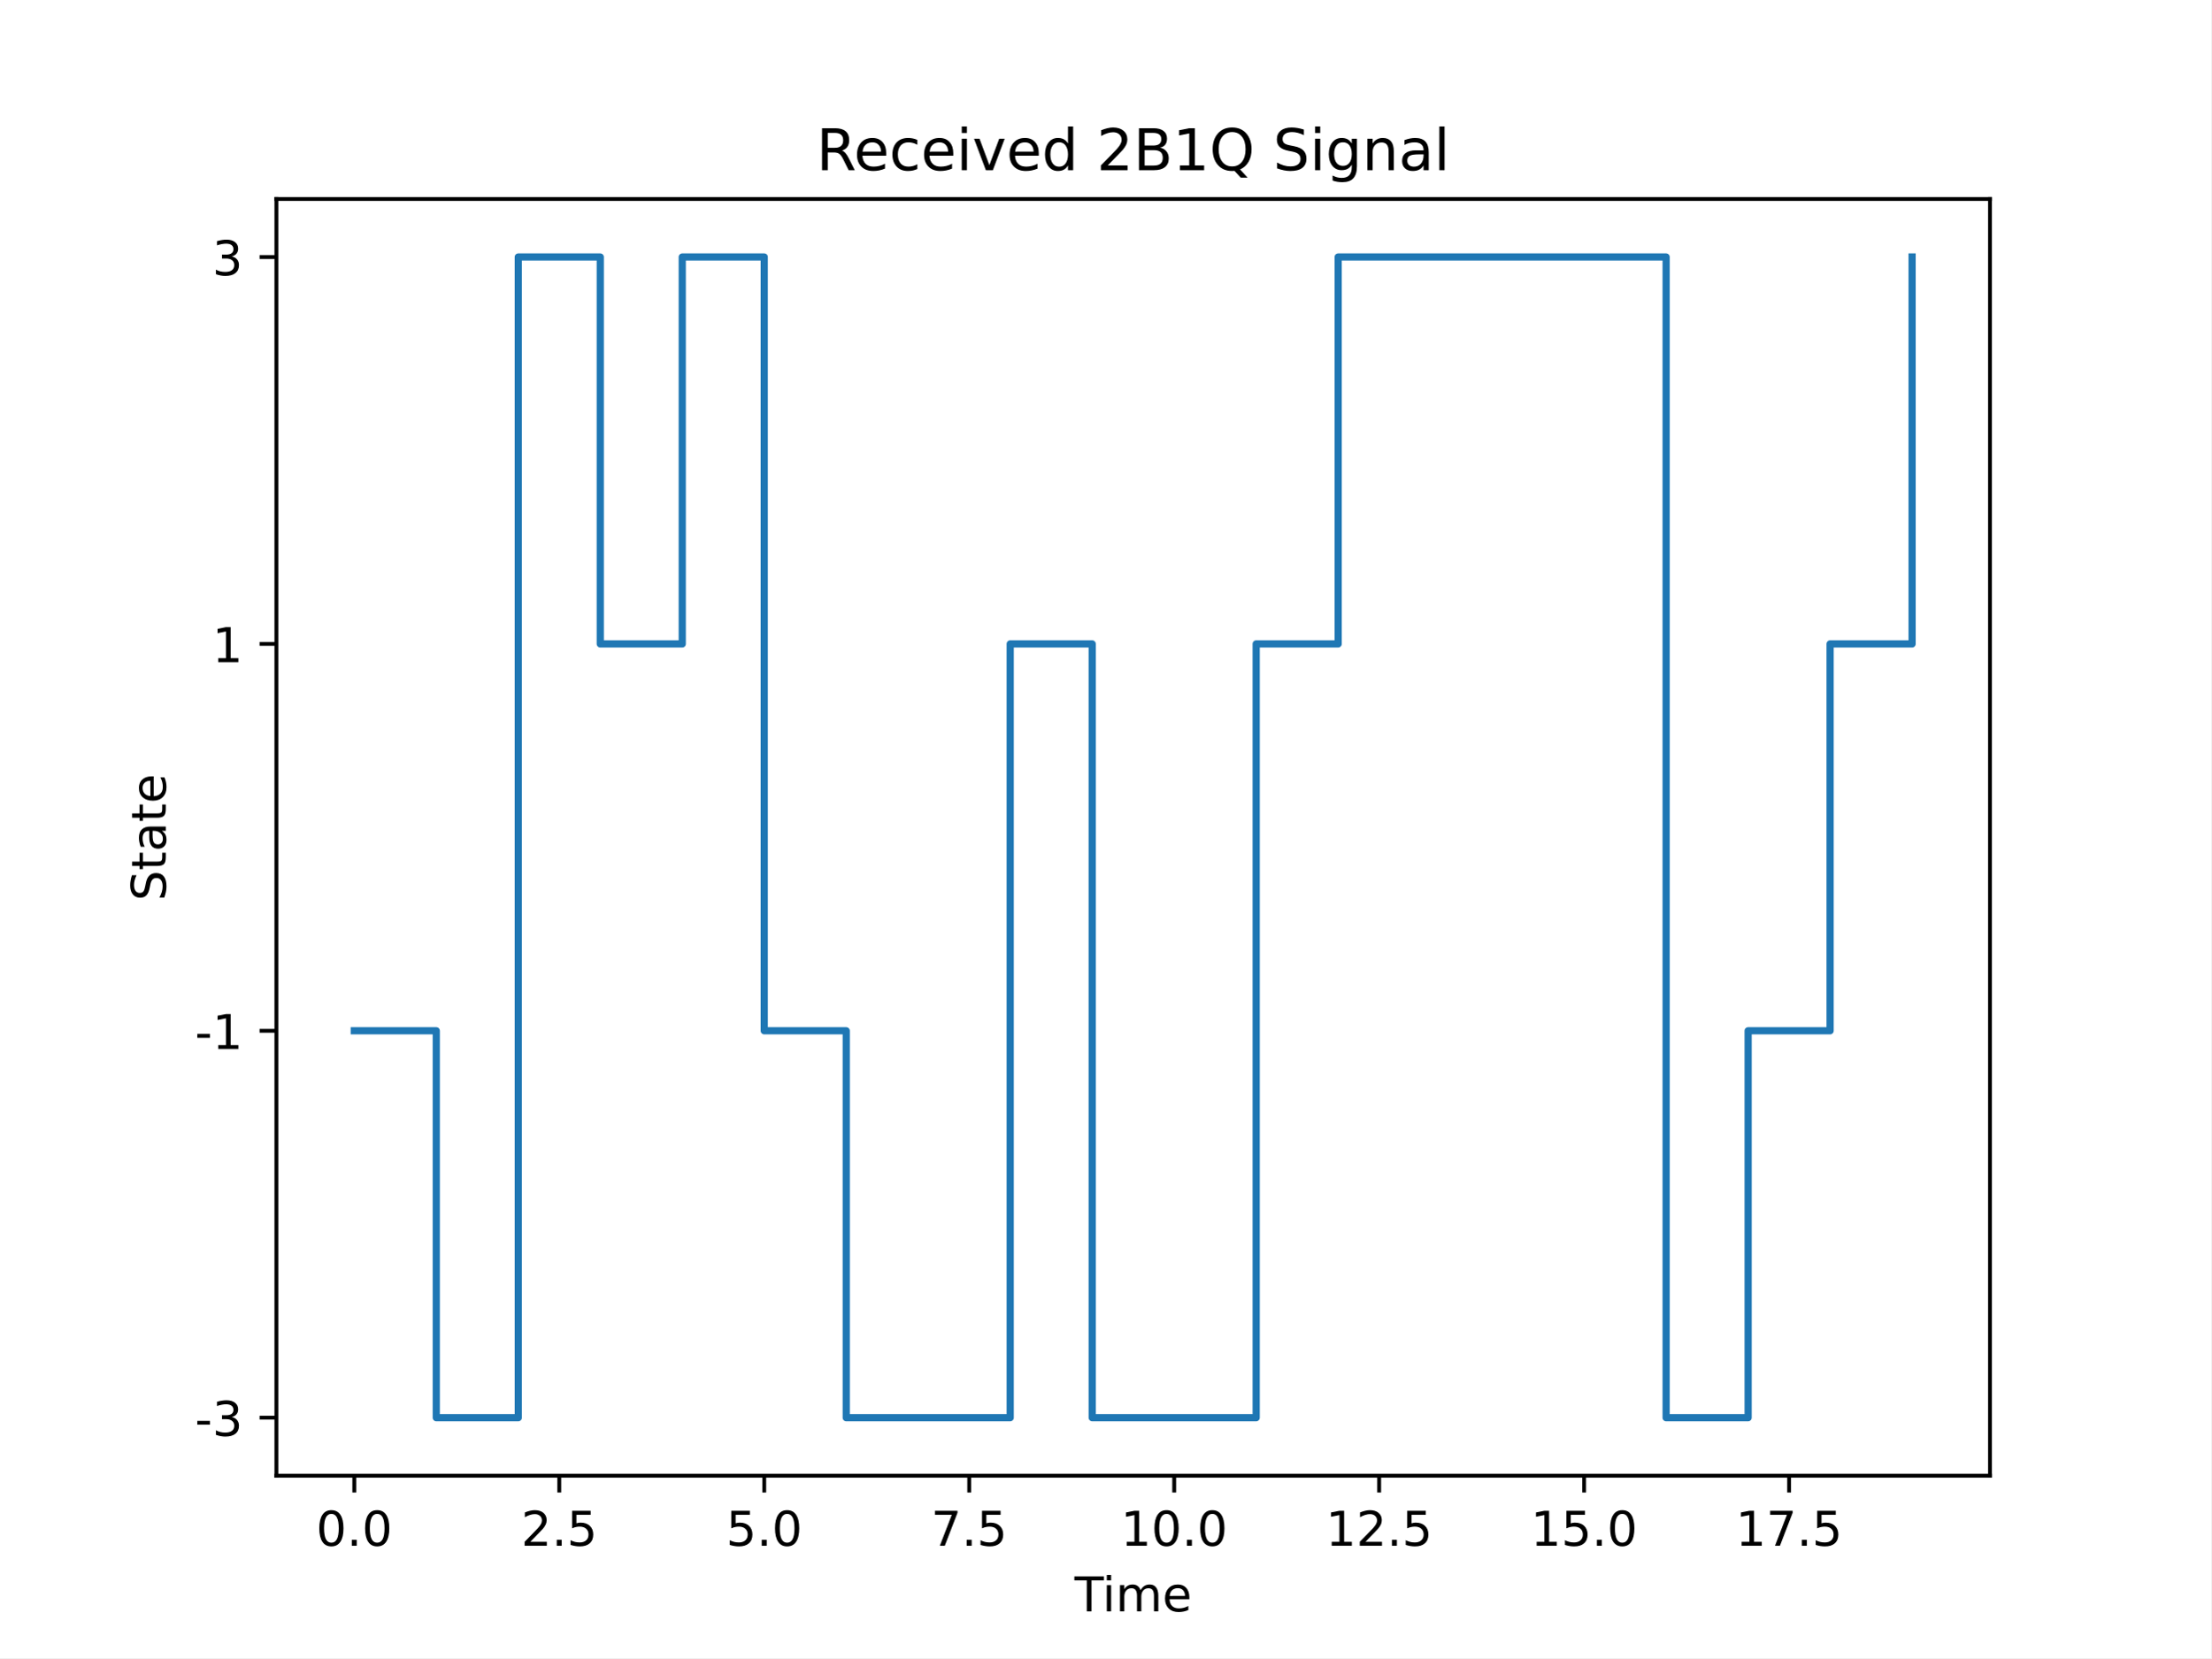
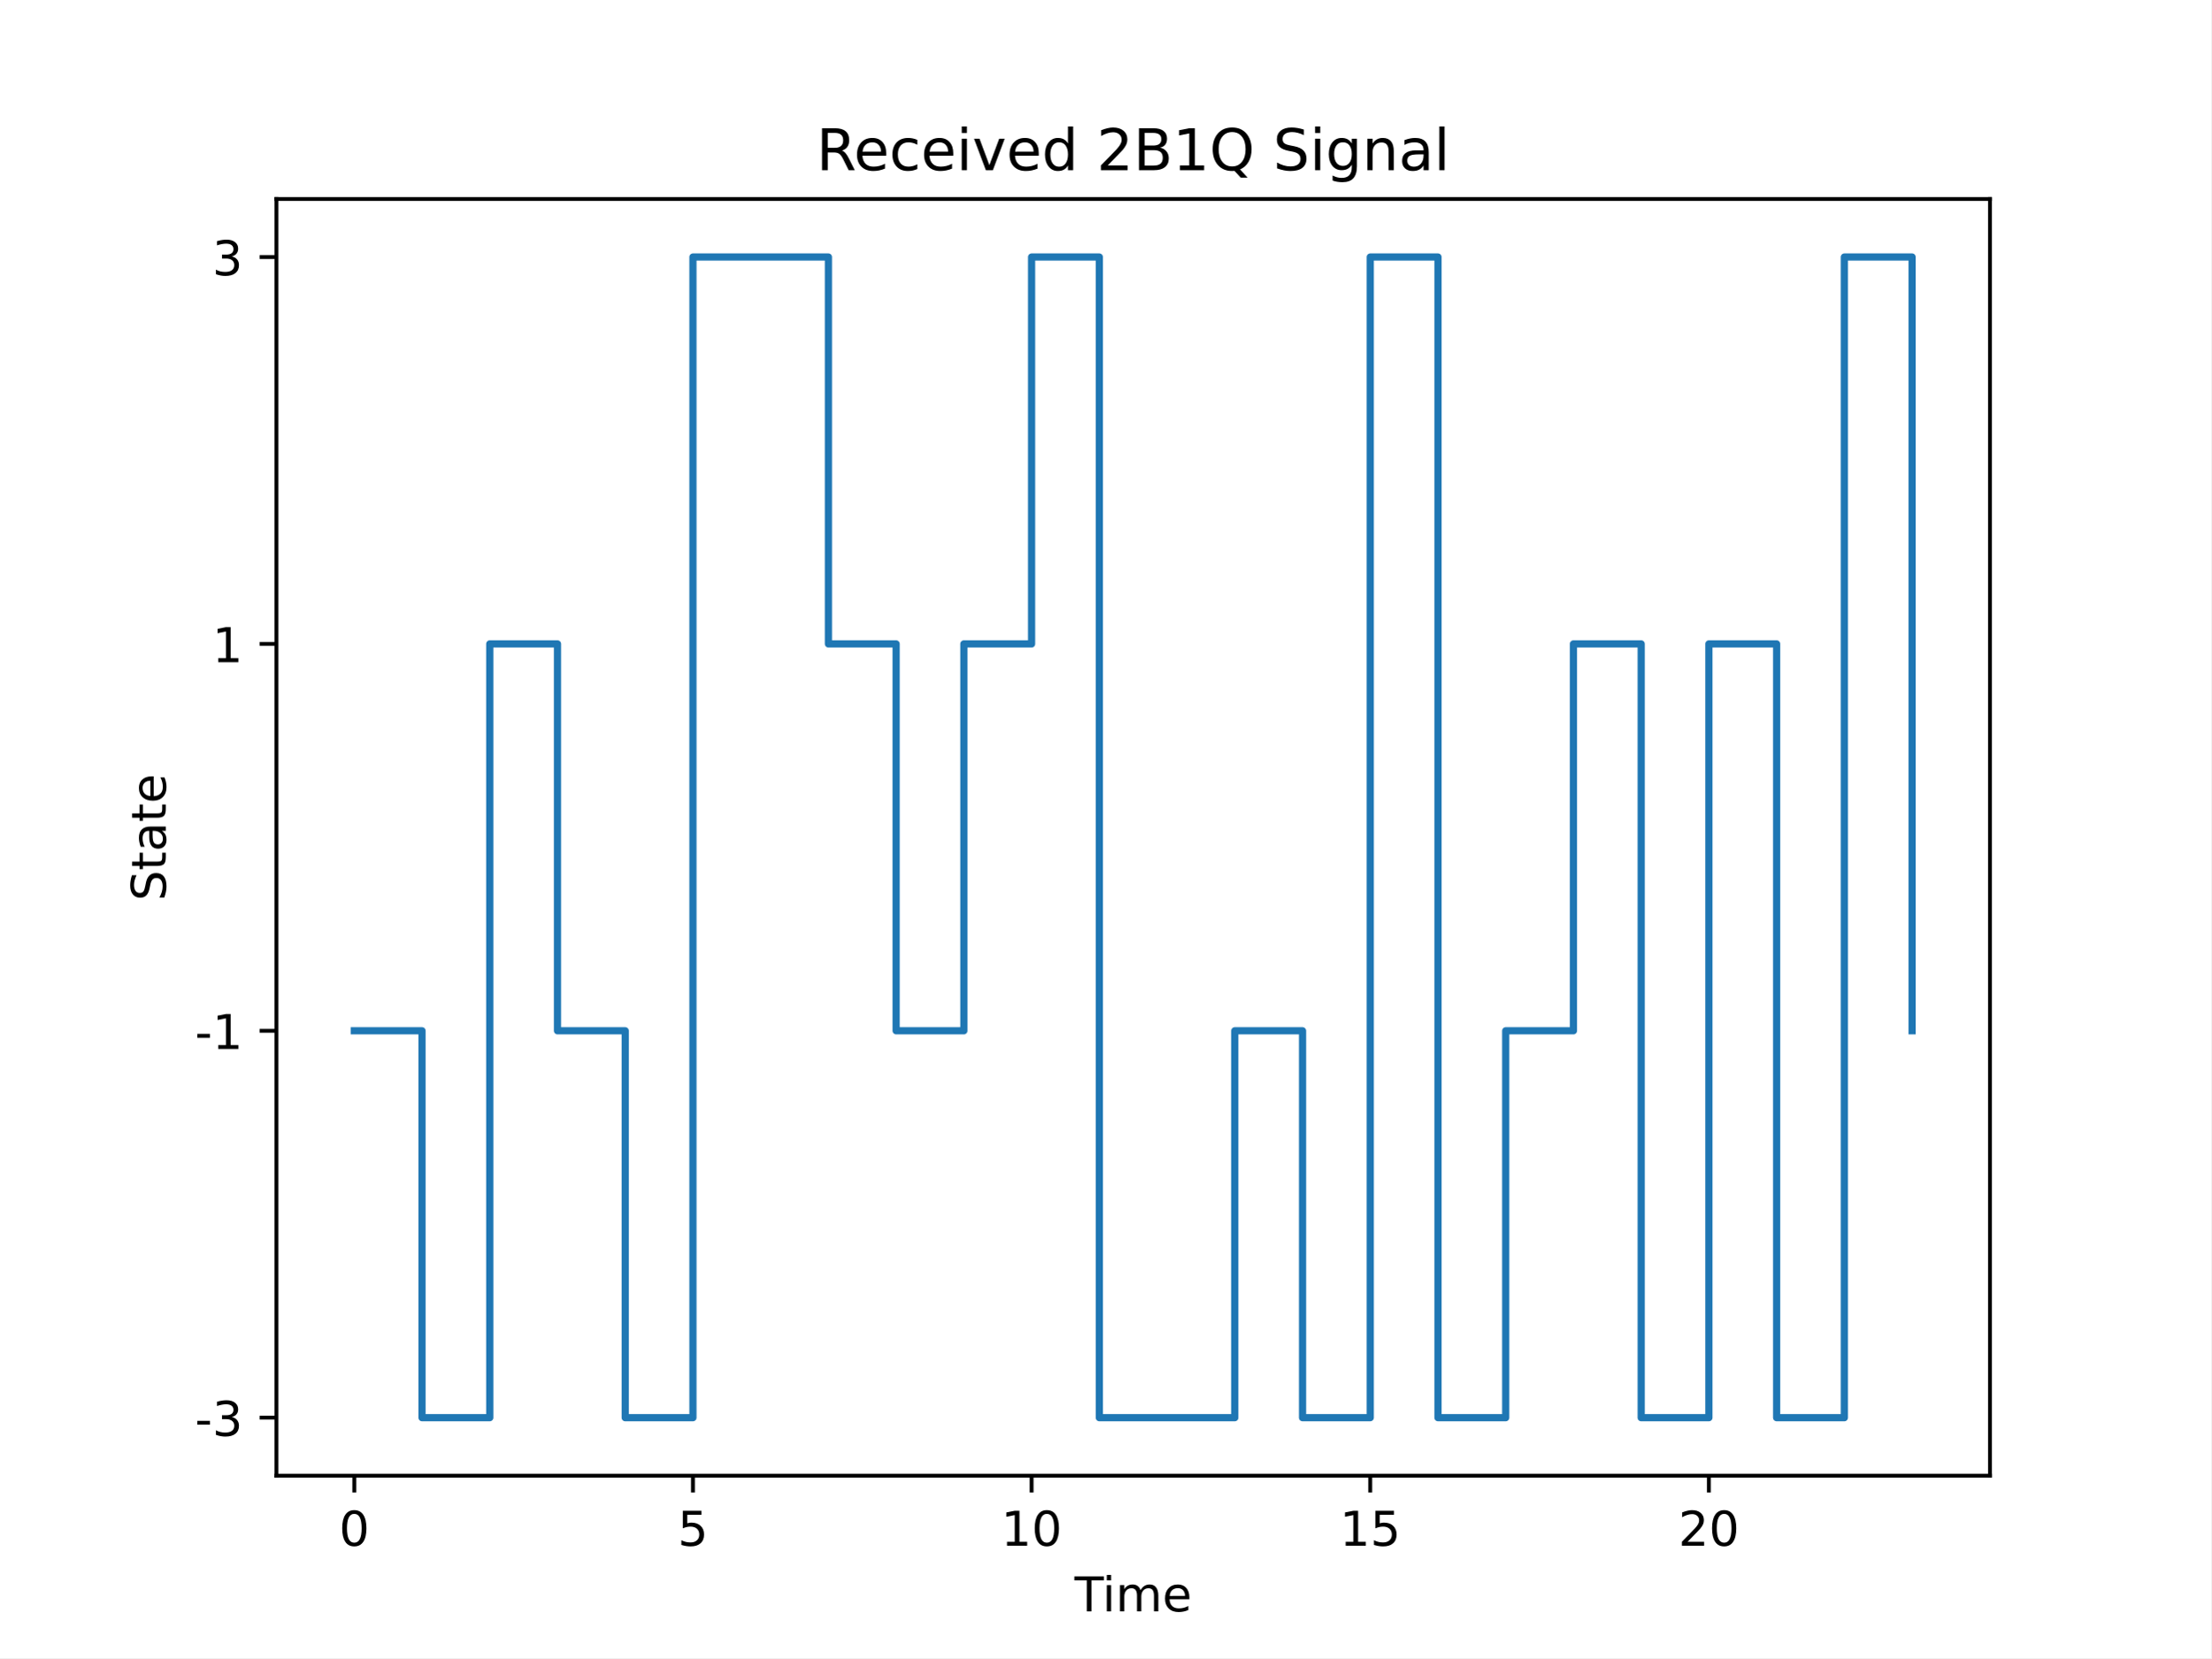
<svg xmlns="http://www.w3.org/2000/svg" xmlns:xlink="http://www.w3.org/1999/xlink" width="460.8pt" height="345.6pt" viewBox="0 0 460.8 345.6" version="1.1">
  <defs>
    <style type="text/css">*{stroke-linejoin: round; stroke-linecap: butt}</style>
  </defs>
  <g id="figure_1">
    <g id="patch_1">
      <path d="M 0 345.6  L 460.8 345.6  L 460.8 0  L 0 0  z " style="fill: #ffffff" />
    </g>
    <g id="axes_1">
      <g id="patch_2">
        <path d="M 57.6 307.584  L 414.72 307.584  L 414.72 41.472  L 57.6 41.472  z " style="fill: #ffffff" />
      </g>
      <g id="matplotlib.axis_1">
        <g id="xtick_1">
          <g id="line2d_1">
            <defs>
-               <path id="m9ff27c7c8a" d="M 0 0  L 0 3.5  " style="stroke: #000000; stroke-width: 0.8" />
-             </defs>
-             <g>
-               <use xlink:href="#m9ff27c7c8a" x="73.833" y="307.584" style="stroke: #000000; stroke-width: 0.8" />
+               <path id="m73281b94ec" d="M 0 0  L 0 3.5  " style="stroke: #000000; stroke-width: 0.8" />
+             </defs>
+             <g>
+               <use xlink:href="#m73281b94ec" x="73.833" y="307.584" style="stroke: #000000; stroke-width: 0.8" />
            </g>
          </g>
          <g id="text_1">
-             <g transform="translate(65.88116 322.1824) scale(0.1 -0.1)">
+             <g transform="translate(70.65148 322.1824) scale(0.1 -0.1)">
              <defs>
                <path id="DejaVuSans-30" d="M 2034 4250  Q 1547 4250 1301 3770  Q 1056 3291 1056 2328  Q 1056 1369 1301 889  Q 1547 409 2034 409  Q 2525 409 2770 889  Q 3016 1369 3016 2328  Q 3016 3291 2770 3770  Q 2525 4250 2034 4250  z M 2034 4750  Q 2819 4750 3233 4129  Q 3647 3509 3647 2328  Q 3647 1150 3233 529  Q 2819 -91 2034 -91  Q 1250 -91 836 529  Q 422 1150 422 2328  Q 422 3509 836 4129  Q 1250 4750 2034 4750  z " transform="scale(0.015625)" />
-                 <path id="DejaVuSans-2e" d="M 684 794  L 1344 794  L 1344 0  L 684 0  L 684 794  z " transform="scale(0.015625)" />
              </defs>
              <use xlink:href="#DejaVuSans-30" />
-               <use xlink:href="#DejaVuSans-2e" transform="translate(63.62305 0)" />
-               <use xlink:href="#DejaVuSans-30" transform="translate(95.41016 0)" />
            </g>
          </g>
        </g>
        <g id="xtick_2">
          <g id="line2d_2">
            <g>
-               <use xlink:href="#m9ff27c7c8a" x="116.55" y="307.584" style="stroke: #000000; stroke-width: 0.8" />
+               <use xlink:href="#m73281b94ec" x="144.41" y="307.584" style="stroke: #000000; stroke-width: 0.8" />
            </g>
          </g>
          <g id="text_2">
-             <g transform="translate(108.5989 322.1824) scale(0.1 -0.1)">
-               <defs>
-                 <path id="DejaVuSans-32" d="M 1228 531  L 3431 531  L 3431 0  L 469 0  L 469 531  Q 828 903 1448 1529  Q 2069 2156 2228 2338  Q 2531 2678 2651 2914  Q 2772 3150 2772 3378  Q 2772 3750 2511 3984  Q 2250 4219 1831 4219  Q 1534 4219 1204 4116  Q 875 4013 500 3803  L 500 4441  Q 881 4594 1212 4672  Q 1544 4750 1819 4750  Q 2544 4750 2975 4387  Q 3406 4025 3406 3419  Q 3406 3131 3298 2873  Q 3191 2616 2906 2266  Q 2828 2175 2409 1742  Q 1991 1309 1228 531  z " transform="scale(0.015625)" />
+             <g transform="translate(141.2286 322.1824) scale(0.1 -0.1)">
+               <defs>
                <path id="DejaVuSans-35" d="M 691 4666  L 3169 4666  L 3169 4134  L 1269 4134  L 1269 2991  Q 1406 3038 1543 3061  Q 1681 3084 1819 3084  Q 2600 3084 3056 2656  Q 3513 2228 3513 1497  Q 3513 744 3044 326  Q 2575 -91 1722 -91  Q 1428 -91 1123 -41  Q 819 9 494 109  L 494 744  Q 775 591 1075 516  Q 1375 441 1709 441  Q 2250 441 2565 725  Q 2881 1009 2881 1497  Q 2881 1984 2565 2268  Q 2250 2553 1709 2553  Q 1456 2553 1204 2497  Q 953 2441 691 2322  L 691 4666  z " transform="scale(0.015625)" />
              </defs>
-               <use xlink:href="#DejaVuSans-32" />
-               <use xlink:href="#DejaVuSans-2e" transform="translate(63.62305 0)" />
-               <use xlink:href="#DejaVuSans-35" transform="translate(95.41016 0)" />
+               <use xlink:href="#DejaVuSans-35" />
            </g>
          </g>
        </g>
        <g id="xtick_3">
          <g id="line2d_3">
            <g>
-               <use xlink:href="#m9ff27c7c8a" x="159.268" y="307.584" style="stroke: #000000; stroke-width: 0.8" />
+               <use xlink:href="#m73281b94ec" x="214.987" y="307.584" style="stroke: #000000; stroke-width: 0.8" />
            </g>
          </g>
          <g id="text_3">
-             <g transform="translate(151.3166 322.1824) scale(0.1 -0.1)">
-               <use xlink:href="#DejaVuSans-35" />
-               <use xlink:href="#DejaVuSans-2e" transform="translate(63.62305 0)" />
-               <use xlink:href="#DejaVuSans-30" transform="translate(95.41016 0)" />
+             <g transform="translate(208.6244 322.1824) scale(0.1 -0.1)">
+               <defs>
+                 <path id="DejaVuSans-31" d="M 794 531  L 1825 531  L 1825 4091  L 703 3866  L 703 4441  L 1819 4666  L 2450 4666  L 2450 531  L 3481 531  L 3481 0  L 794 0  L 794 531  z " transform="scale(0.015625)" />
+               </defs>
+               <use xlink:href="#DejaVuSans-31" />
+               <use xlink:href="#DejaVuSans-30" transform="translate(63.62305 0)" />
            </g>
          </g>
        </g>
        <g id="xtick_4">
          <g id="line2d_4">
            <g>
-               <use xlink:href="#m9ff27c7c8a" x="201.986" y="307.584" style="stroke: #000000; stroke-width: 0.8" />
+               <use xlink:href="#m73281b94ec" x="285.564" y="307.584" style="stroke: #000000; stroke-width: 0.8" />
            </g>
          </g>
          <g id="text_4">
-             <g transform="translate(194.0343 322.1824) scale(0.1 -0.1)">
-               <defs>
-                 <path id="DejaVuSans-37" d="M 525 4666  L 3525 4666  L 3525 4397  L 1831 0  L 1172 0  L 2766 4134  L 525 4134  L 525 4666  z " transform="scale(0.015625)" />
-               </defs>
-               <use xlink:href="#DejaVuSans-37" />
-               <use xlink:href="#DejaVuSans-2e" transform="translate(63.62305 0)" />
-               <use xlink:href="#DejaVuSans-35" transform="translate(95.41016 0)" />
+             <g transform="translate(279.2015 322.1824) scale(0.1 -0.1)">
+               <use xlink:href="#DejaVuSans-31" />
+               <use xlink:href="#DejaVuSans-35" transform="translate(63.62305 0)" />
            </g>
          </g>
        </g>
        <g id="xtick_5">
          <g id="line2d_5">
            <g>
-               <use xlink:href="#m9ff27c7c8a" x="244.704" y="307.584" style="stroke: #000000; stroke-width: 0.8" />
+               <use xlink:href="#m73281b94ec" x="356.141" y="307.584" style="stroke: #000000; stroke-width: 0.8" />
            </g>
          </g>
          <g id="text_5">
-             <g transform="translate(233.5707 322.1824) scale(0.1 -0.1)">
-               <defs>
-                 <path id="DejaVuSans-31" d="M 794 531  L 1825 531  L 1825 4091  L 703 3866  L 703 4441  L 1819 4666  L 2450 4666  L 2450 531  L 3481 531  L 3481 0  L 794 0  L 794 531  z " transform="scale(0.015625)" />
-               </defs>
-               <use xlink:href="#DejaVuSans-31" />
+             <g transform="translate(349.7785 322.1824) scale(0.1 -0.1)">
+               <defs>
+                 <path id="DejaVuSans-32" d="M 1228 531  L 3431 531  L 3431 0  L 469 0  L 469 531  Q 828 903 1448 1529  Q 2069 2156 2228 2338  Q 2531 2678 2651 2914  Q 2772 3150 2772 3378  Q 2772 3750 2511 3984  Q 2250 4219 1831 4219  Q 1534 4219 1204 4116  Q 875 4013 500 3803  L 500 4441  Q 881 4594 1212 4672  Q 1544 4750 1819 4750  Q 2544 4750 2975 4387  Q 3406 4025 3406 3419  Q 3406 3131 3298 2873  Q 3191 2616 2906 2266  Q 2828 2175 2409 1742  Q 1991 1309 1228 531  z " transform="scale(0.015625)" />
+               </defs>
+               <use xlink:href="#DejaVuSans-32" />
              <use xlink:href="#DejaVuSans-30" transform="translate(63.62305 0)" />
-               <use xlink:href="#DejaVuSans-2e" transform="translate(127.2461 0)" />
-               <use xlink:href="#DejaVuSans-30" transform="translate(159.0332 0)" />
-             </g>
-           </g>
-         </g>
-         <g id="xtick_6">
-           <g id="line2d_6">
-             <g>
-               <use xlink:href="#m9ff27c7c8a" x="287.421" y="307.584" style="stroke: #000000; stroke-width: 0.8" />
-             </g>
-           </g>
-           <g id="text_6">
-             <g transform="translate(276.2884 322.1824) scale(0.1 -0.1)">
-               <use xlink:href="#DejaVuSans-31" />
-               <use xlink:href="#DejaVuSans-32" transform="translate(63.62305 0)" />
-               <use xlink:href="#DejaVuSans-2e" transform="translate(127.2461 0)" />
-               <use xlink:href="#DejaVuSans-35" transform="translate(159.0332 0)" />
-             </g>
-           </g>
-         </g>
-         <g id="xtick_7">
-           <g id="line2d_7">
-             <g>
-               <use xlink:href="#m9ff27c7c8a" x="330.139" y="307.584" style="stroke: #000000; stroke-width: 0.8" />
-             </g>
-           </g>
-           <g id="text_7">
-             <g transform="translate(319.0061 322.1824) scale(0.1 -0.1)">
-               <use xlink:href="#DejaVuSans-31" />
-               <use xlink:href="#DejaVuSans-35" transform="translate(63.62305 0)" />
-               <use xlink:href="#DejaVuSans-2e" transform="translate(127.2461 0)" />
-               <use xlink:href="#DejaVuSans-30" transform="translate(159.0332 0)" />
-             </g>
-           </g>
-         </g>
-         <g id="xtick_8">
-           <g id="line2d_8">
-             <g>
-               <use xlink:href="#m9ff27c7c8a" x="372.857" y="307.584" style="stroke: #000000; stroke-width: 0.8" />
-             </g>
-           </g>
-           <g id="text_8">
-             <g transform="translate(361.7238 322.1824) scale(0.1 -0.1)">
-               <use xlink:href="#DejaVuSans-31" />
-               <use xlink:href="#DejaVuSans-37" transform="translate(63.62305 0)" />
-               <use xlink:href="#DejaVuSans-2e" transform="translate(127.2461 0)" />
-               <use xlink:href="#DejaVuSans-35" transform="translate(159.0332 0)" />
-             </g>
-           </g>
-         </g>
-         <g id="text_9">
+             </g>
+           </g>
+         </g>
+         <g id="text_6">
          <g transform="translate(223.9264 335.8606) scale(0.1 -0.1)">
            <defs>
              <path id="DejaVuSans-54" d="M -19 4666  L 3928 4666  L 3928 4134  L 2272 4134  L 2272 0  L 1638 0  L 1638 4134  L -19 4134  L -19 4666  z " transform="scale(0.015625)" />
              <path id="DejaVuSans-69" d="M 603 3500  L 1178 3500  L 1178 0  L 603 0  L 603 3500  z M 603 4863  L 1178 4863  L 1178 4134  L 603 4134  L 603 4863  z " transform="scale(0.015625)" />
              <path id="DejaVuSans-6d" d="M 3328 2828  Q 3544 3216 3844 3400  Q 4144 3584 4550 3584  Q 5097 3584 5394 3201  Q 5691 2819 5691 2113  L 5691 0  L 5113 0  L 5113 2094  Q 5113 2597 4934 2840  Q 4756 3084 4391 3084  Q 3944 3084 3684 2787  Q 3425 2491 3425 1978  L 3425 0  L 2847 0  L 2847 2094  Q 2847 2600 2669 2842  Q 2491 3084 2119 3084  Q 1678 3084 1418 2786  Q 1159 2488 1159 1978  L 1159 0  L 581 0  L 581 3500  L 1159 3500  L 1159 2956  Q 1356 3278 1631 3431  Q 1906 3584 2284 3584  Q 2666 3584 2933 3390  Q 3200 3197 3328 2828  z " transform="scale(0.015625)" />
              <path id="DejaVuSans-65" d="M 3597 1894  L 3597 1613  L 953 1613  Q 991 1019 1311 708  Q 1631 397 2203 397  Q 2534 397 2845 478  Q 3156 559 3463 722  L 3463 178  Q 3153 47 2828 -22  Q 2503 -91 2169 -91  Q 1331 -91 842 396  Q 353 884 353 1716  Q 353 2575 817 3079  Q 1281 3584 2069 3584  Q 2775 3584 3186 3129  Q 3597 2675 3597 1894  z M 3022 2063  Q 3016 2534 2758 2815  Q 2500 3097 2075 3097  Q 1594 3097 1305 2825  Q 1016 2553 972 2059  L 3022 2063  z " transform="scale(0.015625)" />
            </defs>
            <use xlink:href="#DejaVuSans-54" />
            <use xlink:href="#DejaVuSans-69" transform="translate(57.95898 0)" />
            <use xlink:href="#DejaVuSans-6d" transform="translate(85.74219 0)" />
            <use xlink:href="#DejaVuSans-65" transform="translate(183.1543 0)" />
          </g>
        </g>
      </g>
      <g id="matplotlib.axis_2">
        <g id="ytick_1">
-           <g id="line2d_9">
-             <defs>
-               <path id="mfc3bb1056a" d="M 0 0  L -3.5 0  " style="stroke: #000000; stroke-width: 0.8" />
-             </defs>
-             <g>
-               <use xlink:href="#mfc3bb1056a" x="57.6" y="295.488" style="stroke: #000000; stroke-width: 0.8" />
-             </g>
-           </g>
-           <g id="text_10">
+           <g id="line2d_6">
+             <defs>
+               <path id="m8ce94dd8da" d="M 0 0  L -3.5 0  " style="stroke: #000000; stroke-width: 0.8" />
+             </defs>
+             <g>
+               <use xlink:href="#m8ce94dd8da" x="57.6" y="295.488" style="stroke: #000000; stroke-width: 0.8" />
+             </g>
+           </g>
+           <g id="text_7">
            <g transform="translate(40.62969 299.2872) scale(0.1 -0.1)">
              <defs>
                <path id="DejaVuSans-2d" d="M 313 2009  L 1997 2009  L 1997 1497  L 313 1497  L 313 2009  z " transform="scale(0.015625)" />
                <path id="DejaVuSans-33" d="M 2597 2516  Q 3050 2419 3304 2112  Q 3559 1806 3559 1356  Q 3559 666 3084 287  Q 2609 -91 1734 -91  Q 1441 -91 1130 -33  Q 819 25 488 141  L 488 750  Q 750 597 1062 519  Q 1375 441 1716 441  Q 2309 441 2620 675  Q 2931 909 2931 1356  Q 2931 1769 2642 2001  Q 2353 2234 1838 2234  L 1294 2234  L 1294 2753  L 1863 2753  Q 2328 2753 2575 2939  Q 2822 3125 2822 3475  Q 2822 3834 2567 4026  Q 2313 4219 1838 4219  Q 1578 4219 1281 4162  Q 984 4106 628 3988  L 628 4550  Q 988 4650 1302 4700  Q 1616 4750 1894 4750  Q 2613 4750 3031 4423  Q 3450 4097 3450 3541  Q 3450 3153 3228 2886  Q 3006 2619 2597 2516  z " transform="scale(0.015625)" />
              </defs>
              <use xlink:href="#DejaVuSans-2d" />
              <use xlink:href="#DejaVuSans-33" transform="translate(36.08398 0)" />
            </g>
          </g>
        </g>
        <g id="ytick_2">
-           <g id="line2d_10">
-             <g>
-               <use xlink:href="#mfc3bb1056a" x="57.6" y="214.848" style="stroke: #000000; stroke-width: 0.8" />
-             </g>
-           </g>
-           <g id="text_11">
+           <g id="line2d_7">
+             <g>
+               <use xlink:href="#m8ce94dd8da" x="57.6" y="214.848" style="stroke: #000000; stroke-width: 0.8" />
+             </g>
+           </g>
+           <g id="text_8">
            <g transform="translate(40.62969 218.6472) scale(0.1 -0.1)">
              <use xlink:href="#DejaVuSans-2d" />
              <use xlink:href="#DejaVuSans-31" transform="translate(36.08398 0)" />
            </g>
          </g>
        </g>
        <g id="ytick_3">
-           <g id="line2d_11">
-             <g>
-               <use xlink:href="#mfc3bb1056a" x="57.6" y="134.208" style="stroke: #000000; stroke-width: 0.8" />
-             </g>
-           </g>
-           <g id="text_12">
+           <g id="line2d_8">
+             <g>
+               <use xlink:href="#m8ce94dd8da" x="57.6" y="134.208" style="stroke: #000000; stroke-width: 0.8" />
+             </g>
+           </g>
+           <g id="text_9">
            <g transform="translate(44.2375 138.0072) scale(0.1 -0.1)">
              <use xlink:href="#DejaVuSans-31" />
            </g>
          </g>
        </g>
        <g id="ytick_4">
-           <g id="line2d_12">
-             <g>
-               <use xlink:href="#mfc3bb1056a" x="57.6" y="53.568" style="stroke: #000000; stroke-width: 0.8" />
-             </g>
-           </g>
-           <g id="text_13">
+           <g id="line2d_9">
+             <g>
+               <use xlink:href="#m8ce94dd8da" x="57.6" y="53.568" style="stroke: #000000; stroke-width: 0.8" />
+             </g>
+           </g>
+           <g id="text_10">
            <g transform="translate(44.2375 57.36722) scale(0.1 -0.1)">
              <use xlink:href="#DejaVuSans-33" />
            </g>
          </g>
        </g>
-         <g id="text_14">
+         <g id="text_11">
          <g transform="translate(34.55 187.7632) rotate(-90) scale(0.1 -0.1)">
            <defs>
              <path id="DejaVuSans-53" d="M 3425 4513  L 3425 3897  Q 3066 4069 2747 4153  Q 2428 4238 2131 4238  Q 1616 4238 1336 4038  Q 1056 3838 1056 3469  Q 1056 3159 1242 3001  Q 1428 2844 1947 2747  L 2328 2669  Q 3034 2534 3370 2195  Q 3706 1856 3706 1288  Q 3706 609 3251 259  Q 2797 -91 1919 -91  Q 1588 -91 1214 -16  Q 841 59 441 206  L 441 856  Q 825 641 1194 531  Q 1563 422 1919 422  Q 2459 422 2753 634  Q 3047 847 3047 1241  Q 3047 1584 2836 1778  Q 2625 1972 2144 2069  L 1759 2144  Q 1053 2284 737 2584  Q 422 2884 422 3419  Q 422 4038 858 4394  Q 1294 4750 2059 4750  Q 2388 4750 2728 4690  Q 3069 4631 3425 4513  z " transform="scale(0.015625)" />
              <path id="DejaVuSans-74" d="M 1172 4494  L 1172 3500  L 2356 3500  L 2356 3053  L 1172 3053  L 1172 1153  Q 1172 725 1289 603  Q 1406 481 1766 481  L 2356 481  L 2356 0  L 1766 0  Q 1100 0 847 248  Q 594 497 594 1153  L 594 3053  L 172 3053  L 172 3500  L 594 3500  L 594 4494  L 1172 4494  z " transform="scale(0.015625)" />
              <path id="DejaVuSans-61" d="M 2194 1759  Q 1497 1759 1228 1600  Q 959 1441 959 1056  Q 959 750 1161 570  Q 1363 391 1709 391  Q 2188 391 2477 730  Q 2766 1069 2766 1631  L 2766 1759  L 2194 1759  z M 3341 1997  L 3341 0  L 2766 0  L 2766 531  Q 2569 213 2275 61  Q 1981 -91 1556 -91  Q 1019 -91 701 211  Q 384 513 384 1019  Q 384 1609 779 1909  Q 1175 2209 1959 2209  L 2766 2209  L 2766 2266  Q 2766 2663 2505 2880  Q 2244 3097 1772 3097  Q 1472 3097 1187 3025  Q 903 2953 641 2809  L 641 3341  Q 956 3463 1253 3523  Q 1550 3584 1831 3584  Q 2591 3584 2966 3190  Q 3341 2797 3341 1997  z " transform="scale(0.015625)" />
            </defs>
            <use xlink:href="#DejaVuSans-53" />
            <use xlink:href="#DejaVuSans-74" transform="translate(63.47656 0)" />
            <use xlink:href="#DejaVuSans-61" transform="translate(102.6855 0)" />
            <use xlink:href="#DejaVuSans-74" transform="translate(163.9648 0)" />
            <use xlink:href="#DejaVuSans-65" transform="translate(203.1738 0)" />
          </g>
        </g>
      </g>
-       <g id="line2d_13">
-         <path d="M 73.833 214.848  L 90.92 214.848  L 90.92 295.488  L 108.007 295.488  L 108.007 53.568  L 125.094 53.568  L 125.094 134.208  L 142.181 134.208  L 142.181 53.568  L 159.268 53.568  L 159.268 214.848  L 176.355 214.848  L 176.355 295.488  L 193.442 295.488  L 193.442 295.488  L 210.529 295.488  L 210.529 134.208  L 227.616 134.208  L 227.616 295.488  L 244.704 295.488  L 244.704 295.488  L 261.791 295.488  L 261.791 134.208  L 278.878 134.208  L 278.878 53.568  L 295.965 53.568  L 295.965 53.568  L 313.052 53.568  L 313.052 53.568  L 330.139 53.568  L 330.139 53.568  L 347.226 53.568  L 347.226 295.488  L 364.313 295.488  L 364.313 214.848  L 381.4 214.848  L 381.4 134.208  L 398.487 134.208  L 398.487 53.568  " clip-path="url(#p69ac3d5b52)" style="fill: none; stroke: #1f77b4; stroke-width: 1.5; stroke-linecap: square" />
+       <g id="line2d_10">
+         <path d="M 73.833 214.848  L 87.948 214.848  L 87.948 295.488  L 102.064 295.488  L 102.064 134.208  L 116.179 134.208  L 116.179 214.848  L 130.294 214.848  L 130.294 295.488  L 144.41 295.488  L 144.41 53.568  L 158.525 53.568  L 158.525 53.568  L 172.641 53.568  L 172.641 134.208  L 186.756 134.208  L 186.756 214.848  L 200.871 214.848  L 200.871 134.208  L 214.987 134.208  L 214.987 53.568  L 229.102 53.568  L 229.102 295.488  L 243.218 295.488  L 243.218 295.488  L 257.333 295.488  L 257.333 214.848  L 271.449 214.848  L 271.449 295.488  L 285.564 295.488  L 285.564 53.568  L 299.679 53.568  L 299.679 295.488  L 313.795 295.488  L 313.795 214.848  L 327.91 214.848  L 327.91 134.208  L 342.026 134.208  L 342.026 295.488  L 356.141 295.488  L 356.141 134.208  L 370.256 134.208  L 370.256 295.488  L 384.372 295.488  L 384.372 53.568  L 398.487 53.568  L 398.487 214.848  " clip-path="url(#p8bc76b7538)" style="fill: none; stroke: #1f77b4; stroke-width: 1.5; stroke-linecap: square" />
      </g>
      <g id="patch_3">
        <path d="M 57.6 307.584  L 57.6 41.472  " style="fill: none; stroke: #000000; stroke-width: 0.8; stroke-linejoin: miter; stroke-linecap: square" />
      </g>
      <g id="patch_4">
        <path d="M 414.72 307.584  L 414.72 41.472  " style="fill: none; stroke: #000000; stroke-width: 0.8; stroke-linejoin: miter; stroke-linecap: square" />
      </g>
      <g id="patch_5">
        <path d="M 57.6 307.584  L 414.72 307.584  " style="fill: none; stroke: #000000; stroke-width: 0.8; stroke-linejoin: miter; stroke-linecap: square" />
      </g>
      <g id="patch_6">
        <path d="M 57.6 41.472  L 414.72 41.472  " style="fill: none; stroke: #000000; stroke-width: 0.8; stroke-linejoin: miter; stroke-linecap: square" />
      </g>
-       <g id="text_15">
+       <g id="text_12">
        <g transform="translate(170.1394 35.472) scale(0.12 -0.12)">
          <defs>
            <path id="DejaVuSans-52" d="M 2841 2188  Q 3044 2119 3236 1894  Q 3428 1669 3622 1275  L 4263 0  L 3584 0  L 2988 1197  Q 2756 1666 2539 1819  Q 2322 1972 1947 1972  L 1259 1972  L 1259 0  L 628 0  L 628 4666  L 2053 4666  Q 2853 4666 3247 4331  Q 3641 3997 3641 3322  Q 3641 2881 3436 2590  Q 3231 2300 2841 2188  z M 1259 4147  L 1259 2491  L 2053 2491  Q 2509 2491 2742 2702  Q 2975 2913 2975 3322  Q 2975 3731 2742 3939  Q 2509 4147 2053 4147  L 1259 4147  z " transform="scale(0.015625)" />
            <path id="DejaVuSans-63" d="M 3122 3366  L 3122 2828  Q 2878 2963 2633 3030  Q 2388 3097 2138 3097  Q 1578 3097 1268 2742  Q 959 2388 959 1747  Q 959 1106 1268 751  Q 1578 397 2138 397  Q 2388 397 2633 464  Q 2878 531 3122 666  L 3122 134  Q 2881 22 2623 -34  Q 2366 -91 2075 -91  Q 1284 -91 818 406  Q 353 903 353 1747  Q 353 2603 823 3093  Q 1294 3584 2113 3584  Q 2378 3584 2631 3529  Q 2884 3475 3122 3366  z " transform="scale(0.015625)" />
            <path id="DejaVuSans-76" d="M 191 3500  L 800 3500  L 1894 563  L 2988 3500  L 3597 3500  L 2284 0  L 1503 0  L 191 3500  z " transform="scale(0.015625)" />
            <path id="DejaVuSans-64" d="M 2906 2969  L 2906 4863  L 3481 4863  L 3481 0  L 2906 0  L 2906 525  Q 2725 213 2448 61  Q 2172 -91 1784 -91  Q 1150 -91 751 415  Q 353 922 353 1747  Q 353 2572 751 3078  Q 1150 3584 1784 3584  Q 2172 3584 2448 3432  Q 2725 3281 2906 2969  z M 947 1747  Q 947 1113 1208 752  Q 1469 391 1925 391  Q 2381 391 2643 752  Q 2906 1113 2906 1747  Q 2906 2381 2643 2742  Q 2381 3103 1925 3103  Q 1469 3103 1208 2742  Q 947 2381 947 1747  z " transform="scale(0.015625)" />
            <path id="DejaVuSans-20" transform="scale(0.015625)" />
            <path id="DejaVuSans-42" d="M 1259 2228  L 1259 519  L 2272 519  Q 2781 519 3026 730  Q 3272 941 3272 1375  Q 3272 1813 3026 2020  Q 2781 2228 2272 2228  L 1259 2228  z M 1259 4147  L 1259 2741  L 2194 2741  Q 2656 2741 2882 2914  Q 3109 3088 3109 3444  Q 3109 3797 2882 3972  Q 2656 4147 2194 4147  L 1259 4147  z M 628 4666  L 2241 4666  Q 2963 4666 3353 4366  Q 3744 4066 3744 3513  Q 3744 3084 3544 2831  Q 3344 2578 2956 2516  Q 3422 2416 3680 2098  Q 3938 1781 3938 1306  Q 3938 681 3513 340  Q 3088 0 2303 0  L 628 0  L 628 4666  z " transform="scale(0.015625)" />
            <path id="DejaVuSans-51" d="M 2522 4238  Q 1834 4238 1429 3725  Q 1025 3213 1025 2328  Q 1025 1447 1429 934  Q 1834 422 2522 422  Q 3209 422 3611 934  Q 4013 1447 4013 2328  Q 4013 3213 3611 3725  Q 3209 4238 2522 4238  z M 3406 84  L 4238 -825  L 3475 -825  L 2784 -78  Q 2681 -84 2626 -87  Q 2572 -91 2522 -91  Q 1538 -91 948 567  Q 359 1225 359 2328  Q 359 3434 948 4092  Q 1538 4750 2522 4750  Q 3503 4750 4090 4092  Q 4678 3434 4678 2328  Q 4678 1516 4351 937  Q 4025 359 3406 84  z " transform="scale(0.015625)" />
            <path id="DejaVuSans-67" d="M 2906 1791  Q 2906 2416 2648 2759  Q 2391 3103 1925 3103  Q 1463 3103 1205 2759  Q 947 2416 947 1791  Q 947 1169 1205 825  Q 1463 481 1925 481  Q 2391 481 2648 825  Q 2906 1169 2906 1791  z M 3481 434  Q 3481 -459 3084 -895  Q 2688 -1331 1869 -1331  Q 1566 -1331 1297 -1286  Q 1028 -1241 775 -1147  L 775 -588  Q 1028 -725 1275 -790  Q 1522 -856 1778 -856  Q 2344 -856 2625 -561  Q 2906 -266 2906 331  L 2906 616  Q 2728 306 2450 153  Q 2172 0 1784 0  Q 1141 0 747 490  Q 353 981 353 1791  Q 353 2603 747 3093  Q 1141 3584 1784 3584  Q 2172 3584 2450 3431  Q 2728 3278 2906 2969  L 2906 3500  L 3481 3500  L 3481 434  z " transform="scale(0.015625)" />
            <path id="DejaVuSans-6e" d="M 3513 2113  L 3513 0  L 2938 0  L 2938 2094  Q 2938 2591 2744 2837  Q 2550 3084 2163 3084  Q 1697 3084 1428 2787  Q 1159 2491 1159 1978  L 1159 0  L 581 0  L 581 3500  L 1159 3500  L 1159 2956  Q 1366 3272 1645 3428  Q 1925 3584 2291 3584  Q 2894 3584 3203 3211  Q 3513 2838 3513 2113  z " transform="scale(0.015625)" />
            <path id="DejaVuSans-6c" d="M 603 4863  L 1178 4863  L 1178 0  L 603 0  L 603 4863  z " transform="scale(0.015625)" />
          </defs>
          <use xlink:href="#DejaVuSans-52" />
          <use xlink:href="#DejaVuSans-65" transform="translate(64.98242 0)" />
          <use xlink:href="#DejaVuSans-63" transform="translate(126.5059 0)" />
          <use xlink:href="#DejaVuSans-65" transform="translate(181.4863 0)" />
          <use xlink:href="#DejaVuSans-69" transform="translate(243.0098 0)" />
          <use xlink:href="#DejaVuSans-76" transform="translate(270.793 0)" />
          <use xlink:href="#DejaVuSans-65" transform="translate(329.9727 0)" />
          <use xlink:href="#DejaVuSans-64" transform="translate(391.4961 0)" />
          <use xlink:href="#DejaVuSans-20" transform="translate(454.9727 0)" />
          <use xlink:href="#DejaVuSans-32" transform="translate(486.7598 0)" />
          <use xlink:href="#DejaVuSans-42" transform="translate(550.3828 0)" />
          <use xlink:href="#DejaVuSans-31" transform="translate(618.9863 0)" />
          <use xlink:href="#DejaVuSans-51" transform="translate(682.6094 0)" />
          <use xlink:href="#DejaVuSans-20" transform="translate(761.3203 0)" />
          <use xlink:href="#DejaVuSans-53" transform="translate(793.1074 0)" />
          <use xlink:href="#DejaVuSans-69" transform="translate(856.584 0)" />
          <use xlink:href="#DejaVuSans-67" transform="translate(884.3672 0)" />
          <use xlink:href="#DejaVuSans-6e" transform="translate(947.8438 0)" />
          <use xlink:href="#DejaVuSans-61" transform="translate(1011.223 0)" />
          <use xlink:href="#DejaVuSans-6c" transform="translate(1072.502 0)" />
        </g>
      </g>
    </g>
  </g>
  <defs>
-     <clipPath id="p69ac3d5b52">
+     <clipPath id="p8bc76b7538">
      <rect x="57.6" y="41.472" width="357.12" height="266.112" />
    </clipPath>
  </defs>
</svg>
